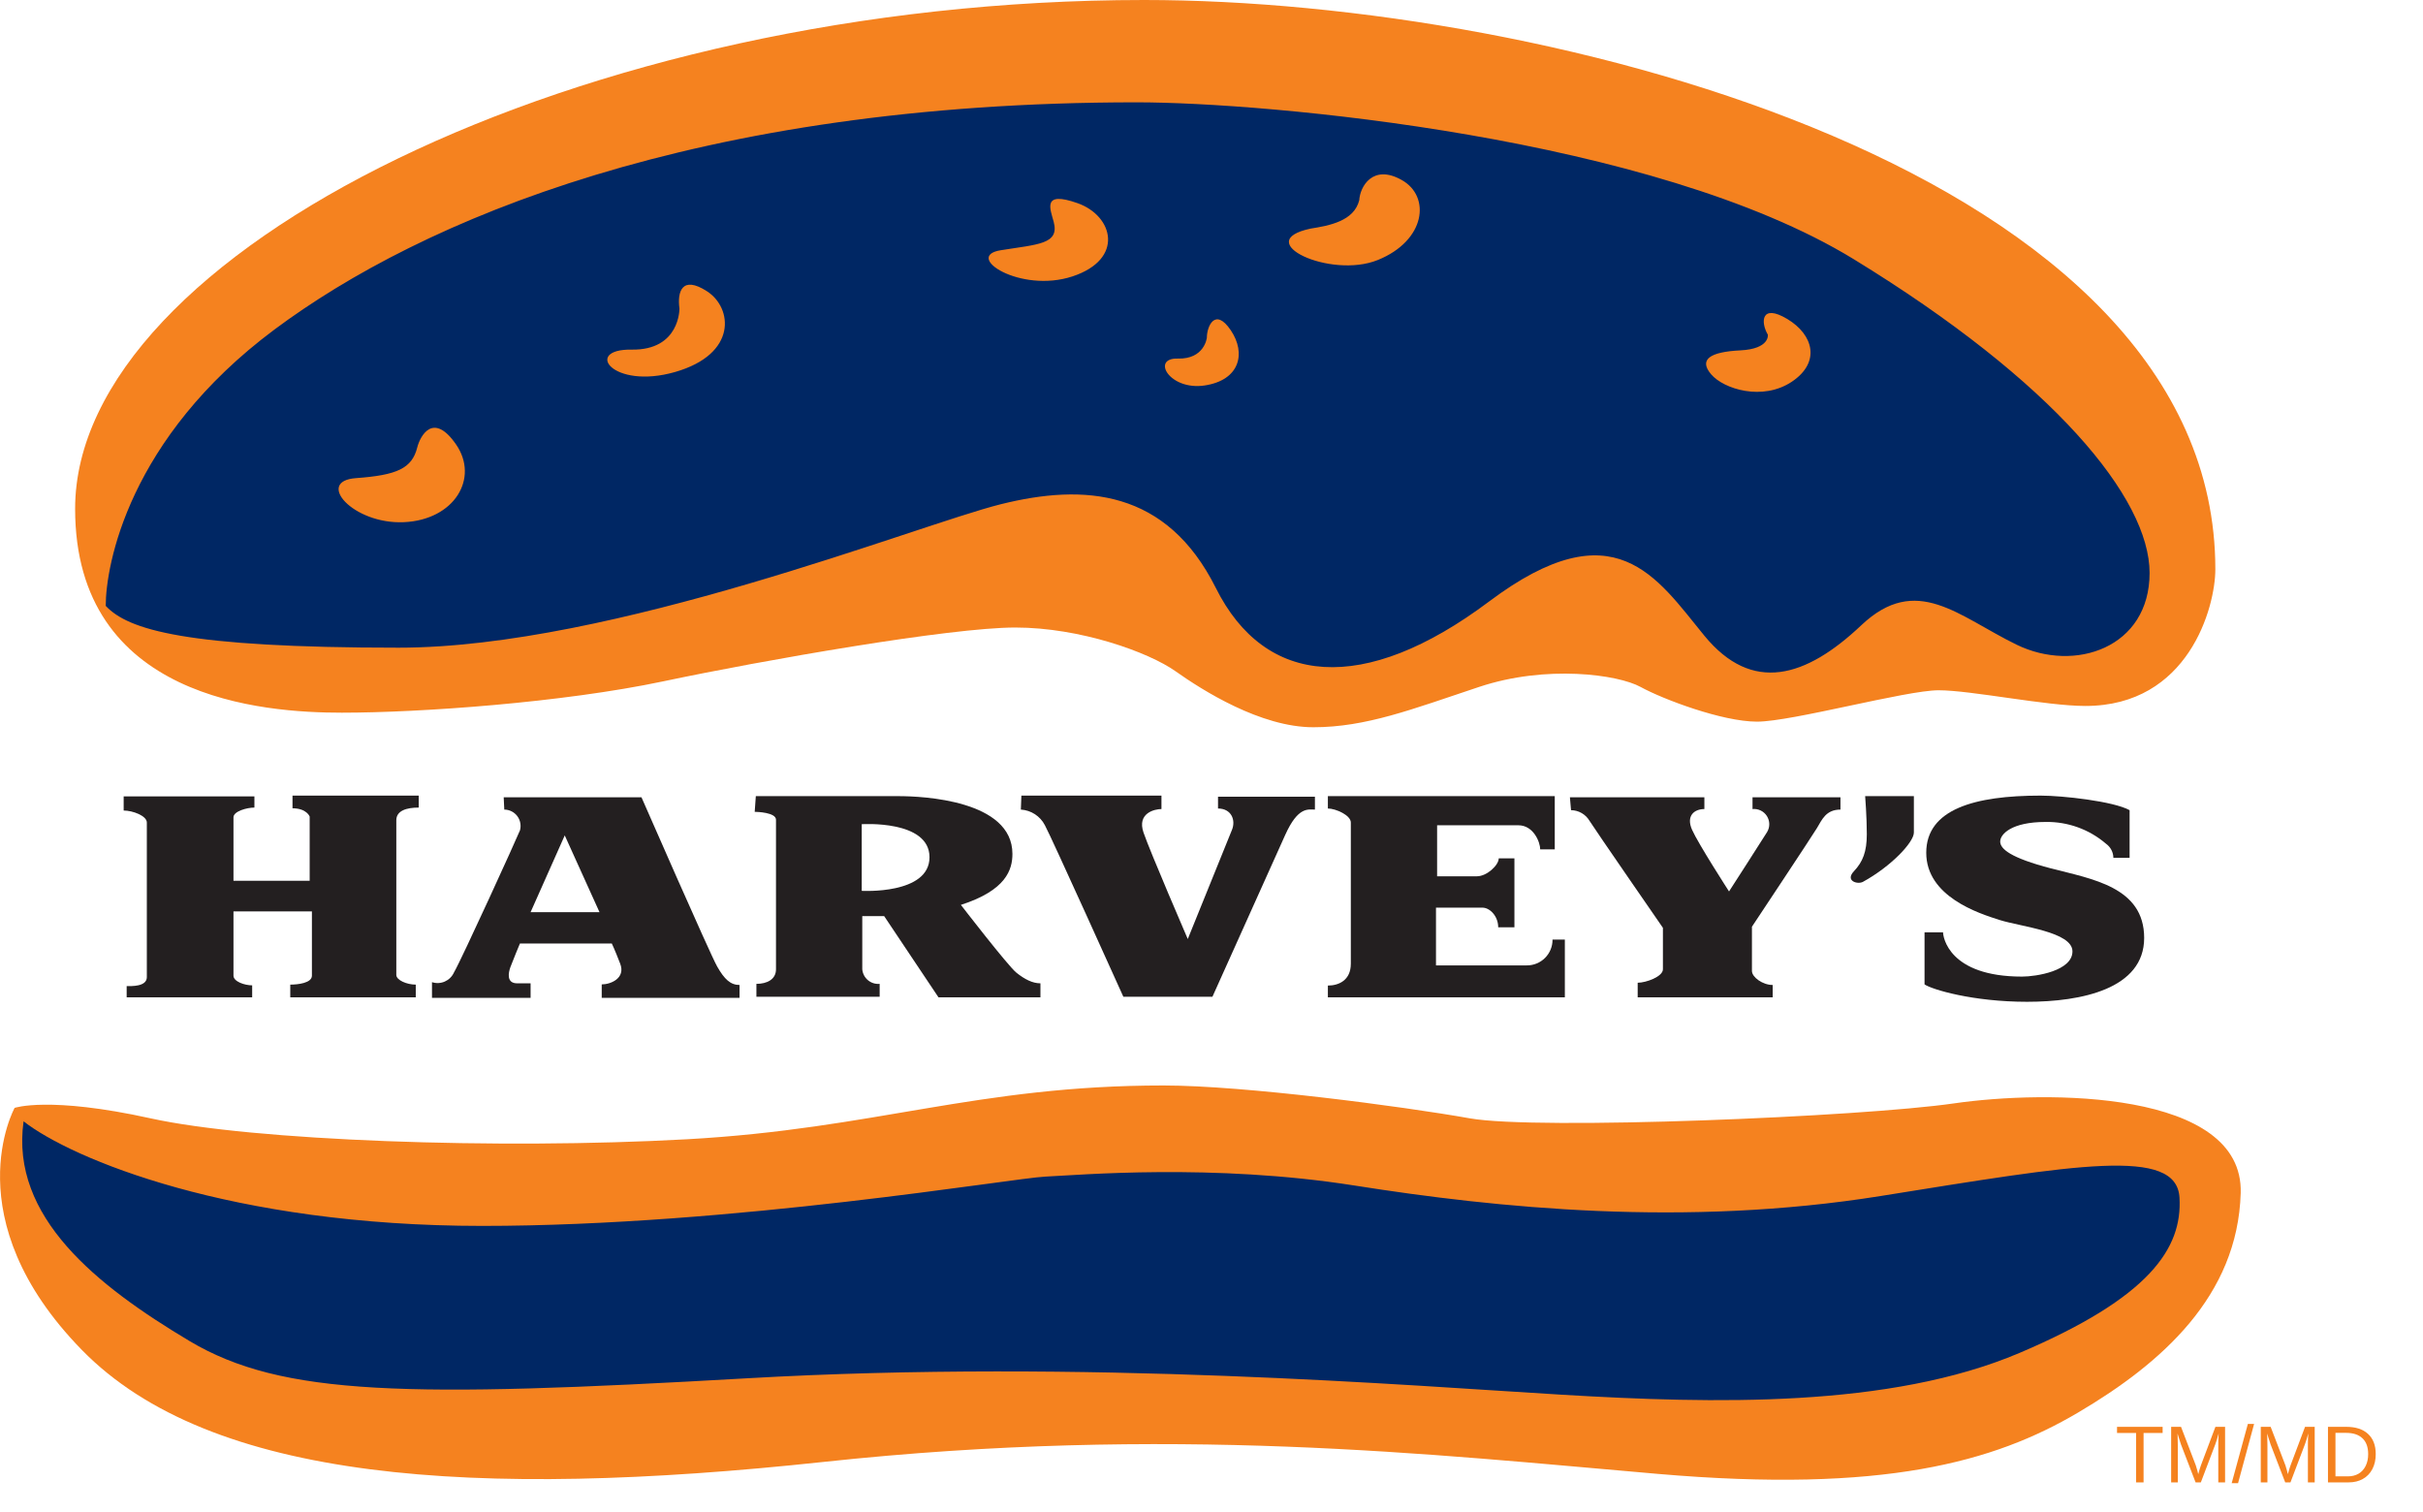
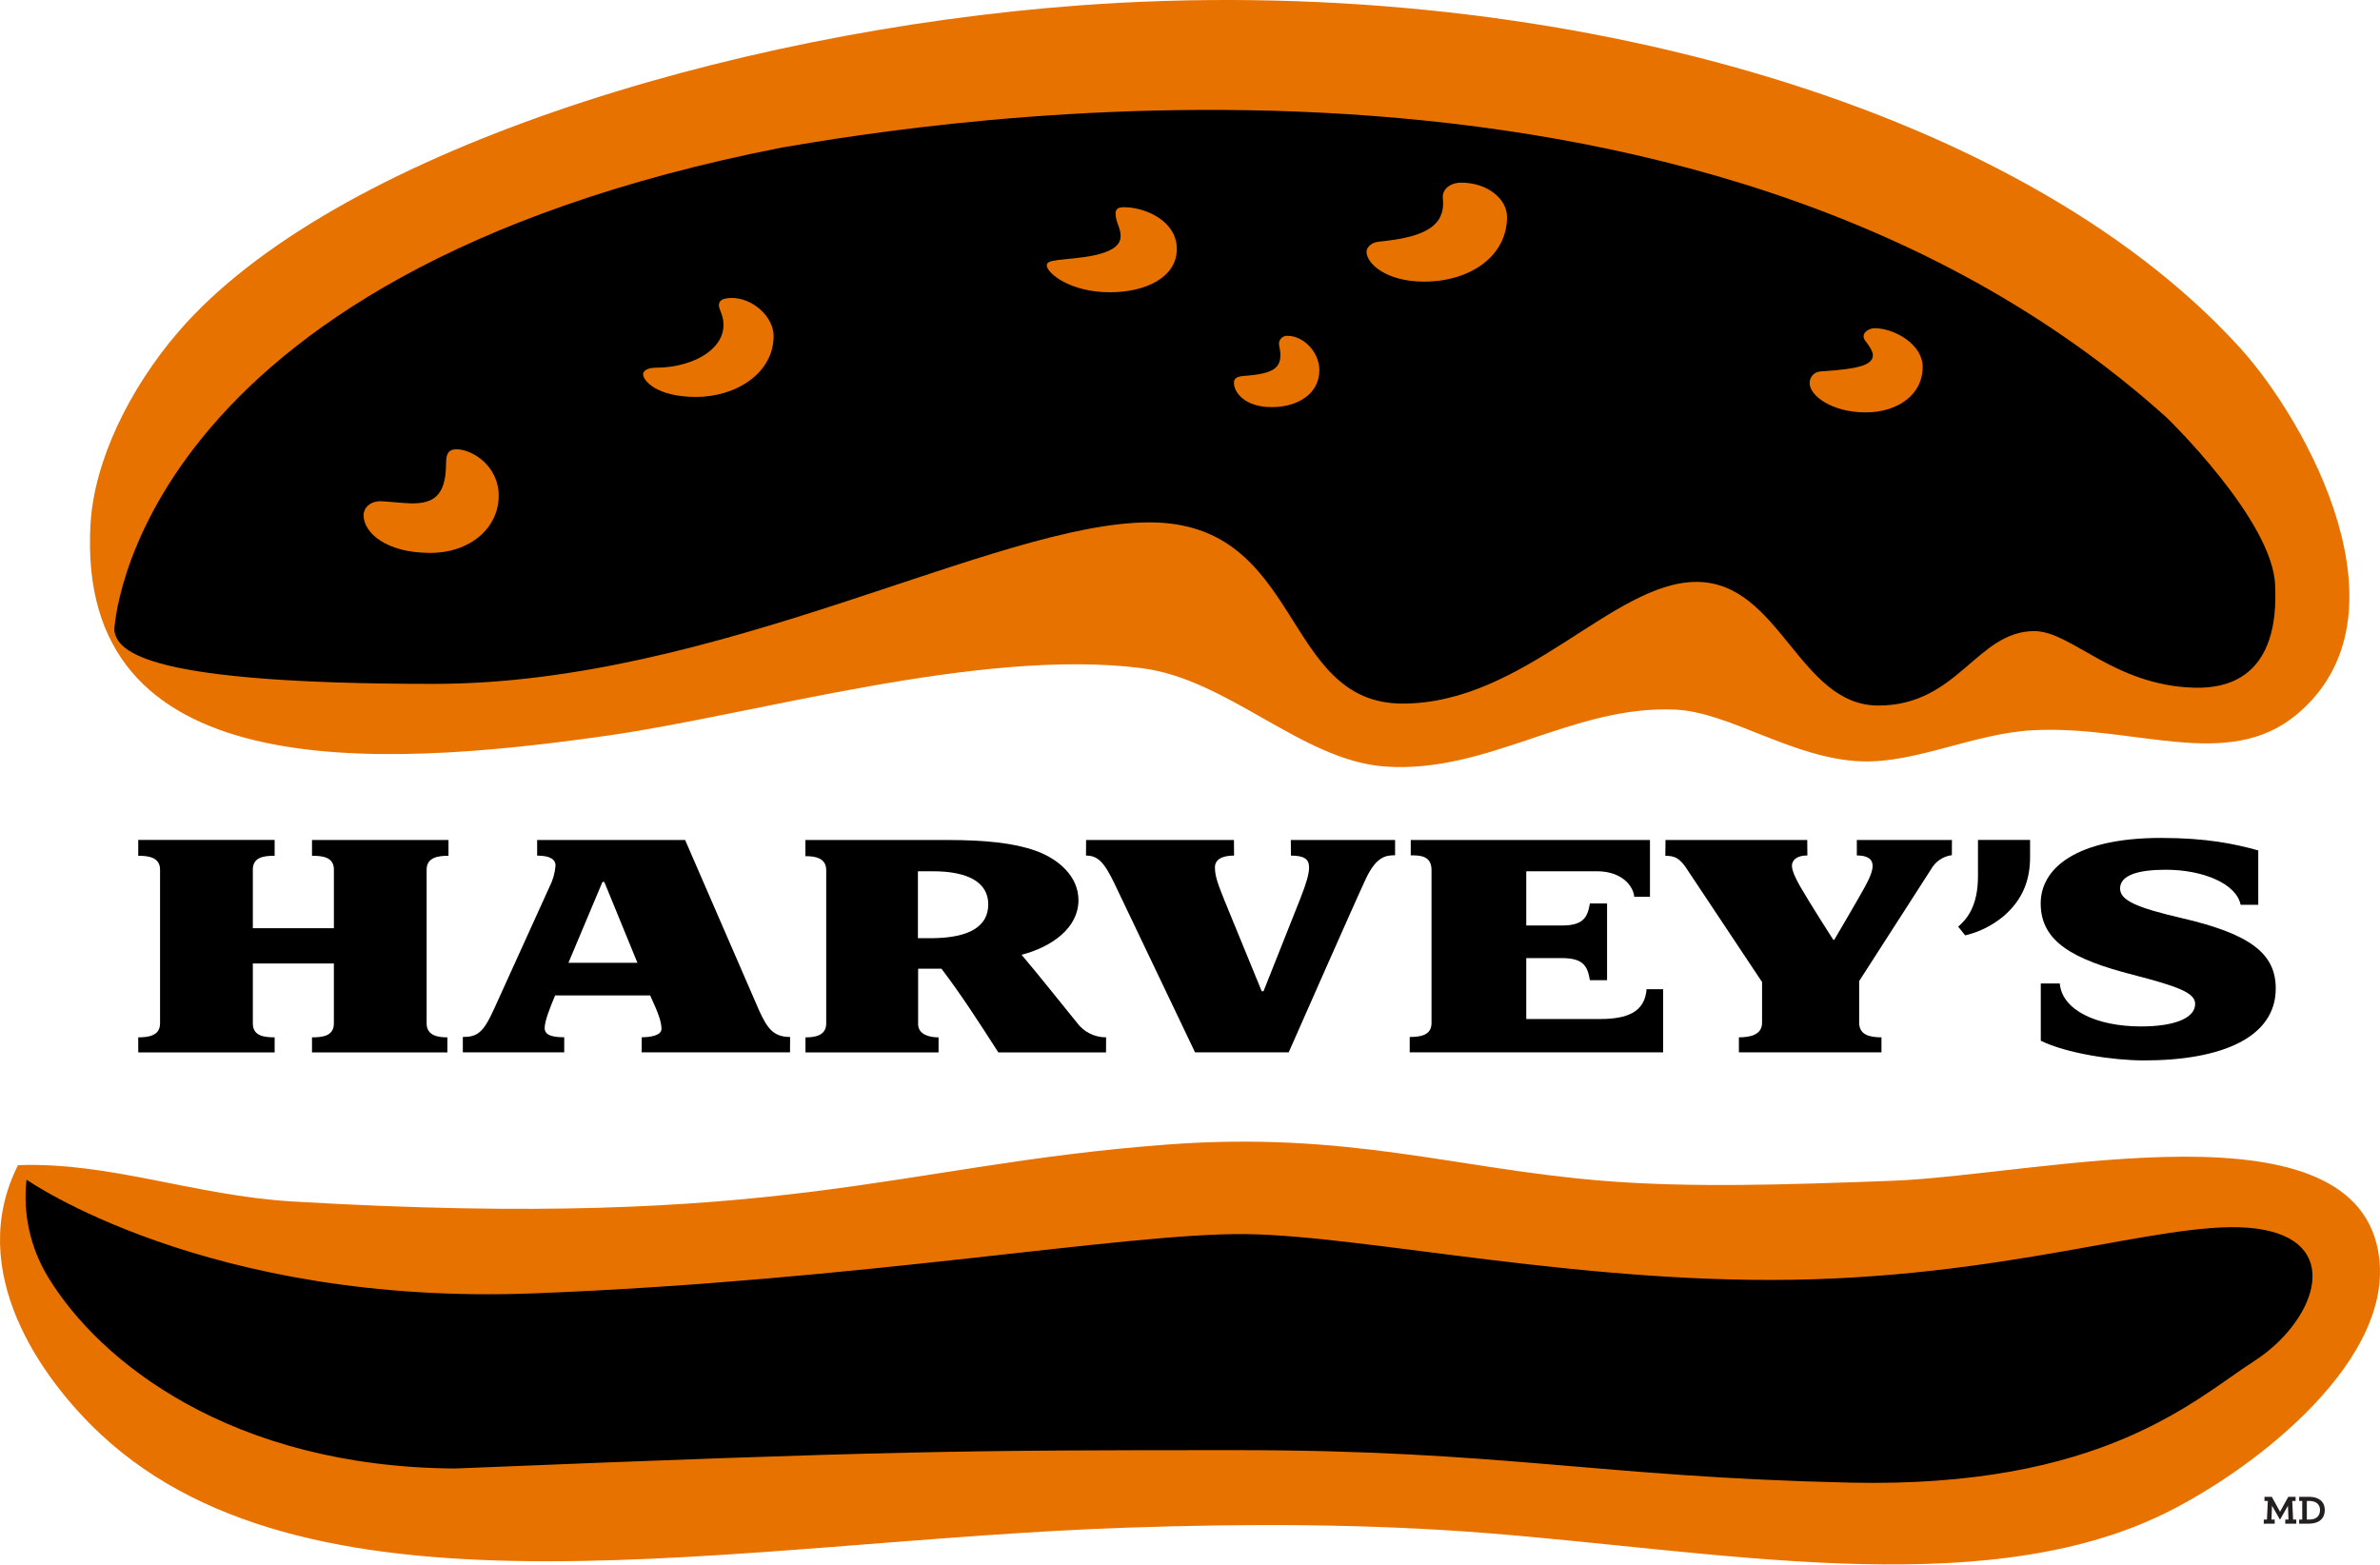
- <svg xmlns="http://www.w3.org/2000/svg" viewBox="0 0 540.59 337.17">
-   <defs>
-     <style>.cls-1,.cls-4{fill:#f5821f;}.cls-2{fill:#002764;}.cls-3{fill:#231f20;}.cls-4{font-size:18px;font-family:ArialMT, Arial;}</style>
-   </defs>
-   <g id="Layer_2" data-name="Layer 2">
-     <g id="skip_logos" data-name="skip logos">
-       <path class="cls-1" d="M255.26,0c91,0,239,38.5,239,127,0,8.5-6,30.5-29,30.5-8.75,0-25.5-3.5-32.75-3.5s-32.75,7-40.5,7-21-5-26-7.75-21-5-36,0-25.25,9-37,9-24.75-8.25-30.75-12.5S241,140,226.51,140s-56,7.25-78.5,12-54.25,7-71.75,7-59.5-3-59.5-45.5C16.76,56.5,129.26,0,255.26,0Z" />
-       <path class="cls-2" d="M413.59,57.83c-44.67-27.33-131-35-160-35-98.33,0-159.67,26.34-192.33,50.67s-37.67,52.67-37.67,61.67c5,5.33,17.67,9.33,65.33,9.33s115.67-27.33,134.34-32,37-3.33,48,18.67,33,24,61,3,37.33-5.34,48,7.66,22.66,9.34,35-2.33,21.66-2,34.66,4.33,29.67.67,29.67-16S458.26,85.17,413.59,57.83ZM90.09,116.5c-11.33.5-19.83-9.17-10.67-9.83s12.5-2.17,13.67-6.84c.61-2.43,3.5-8.16,8.67-.66S101.42,116,90.09,116.5ZM150.59,83c-14,4-20.5-5.17-9.67-5s10.67-9.17,10.67-9.17c-.5-3.66.5-7.5,6.17-3.83S164.59,79,150.59,83Zm88.67-21.33c-11.67,3.83-24.34-4.5-16-5.84s13.16-1.33,11.83-6.33c-.77-2.9-2.67-7,5.33-4.17S250.92,57.83,239.26,61.67ZM268.76,86c-7.84,1.17-12-6.17-6-6s6.5-4.67,6.5-4.67c0-2.5,1.83-6.83,5.33-1.66S276.59,84.83,268.76,86Zm38.66-28c-10.66,4.33-28.5-4.17-15-7,4.17-.67,9.67-1.67,10.84-6.33.16-3,3-8.17,9.5-4.5S318.09,53.67,307.42,58Zm92.34,27.17c-6.5,4.33-15.17,1.66-18-1.67s-.17-5,6.5-5.33,6.16-3.5,6.16-3.5c-1.66-2.84-1.5-7,4.34-3.5S406.26,80.83,399.76,85.17Z" />
-       <path class="cls-1" d="M259.59,242.17c18,0,53.33,4.66,68.33,7.33s87.34-.33,108-3.33,64.67-3,64,20-17.66,38-36.33,49-43.33,18-93.67,13.66-108.66-11-186.33-2.66-136.67,4.33-165.33-25-15-54-15-54,7.66-2.67,30.33,2.33,77.67,7,119.67,4.67S217.92,242.17,259.59,242.17Z" />
-       <path class="cls-2" d="M5.26,250.17c10.66,8.33,46.33,23.33,102.33,23.33s118.33-10.67,125.67-11,37.33-3,69,2,73.66,9.33,117.33,2.33,66-11,66.67.34-6.67,22.33-35.67,34.66-68.33,11.34-102,9.34-106.33-8-182-3.67-103.67,4-124.33-8.33S2.26,271.5,5.26,250.17Z" />
-       <path class="cls-3" d="M27.59,177.67H56.76v2.5c-1.67,0-4.67.83-4.67,2.16V196.5h17V182.17s-.67-1.84-3.83-1.84V177.5H93.42v2.67c-2.66,0-5,.66-5,2.83v34.5c0,1.17,2.34,2.17,4.34,2.17v2.83h-28v-2.83c1.66,0,4.83-.34,4.83-2V203.33H52.09v14.34c0,1.33,2.5,2.16,4.17,2.16v2.67h-28V220c1,0,4.5.17,4.5-2V183.5c0-1.5-3.17-2.67-5.17-2.67Z" />
-       <path class="cls-3" d="M160,215.62c-1.63-2.87-16.88-37.74-16.88-37.74H112.38l.13,2.74a3.65,3.65,0,0,1,3.5,4.63c-.75,1.87-12.88,28.5-14.75,31.75a4,4,0,0,1-4.88,2.12v3.5h22v-3.24h-3c-2.37,0-2-2.26-1.5-3.63S116,210.5,116,210.5h20.5s.62,1.25,1.87,4.5-2.12,4.62-4.12,4.62v3H165v-2.87C163,219.75,161.63,218.5,160,215.62ZM118.38,203.5,126,186.38l7.75,17.12Z" />
-       <path class="cls-3" d="M226.76,217c-1.88-1.5-12.38-15.12-12.38-15.12,10.13-3.26,11.5-7.88,11.5-11.38,0-12-20.12-12.88-25.37-12.88H168.63l-.25,3.5c.5,0,4.75.13,4.75,1.76v33.37c0,2.25-2,3.25-4.37,3.25v2.88h27.5V219.5a3.57,3.57,0,0,1-3.88-3.25V204.38h4.88l12.12,18.12h22.75v-3.12C230.38,219.38,228.63,218.5,226.76,217Zm-34.5-18.25V183.88s15.12-1,15.12,7.37S192.26,198.75,192.26,198.75Z" />
-       <path class="cls-3" d="M227.88,177.5h31.25v3c-1.5,0-5.5.88-4,5.25S265,209.5,265,209.5s9-22.25,9.87-24.38-.12-4.74-3.12-4.74v-2.63h21.62v2.87c-1.5,0-3.75-.74-6.62,5.63s-16.25,36.13-16.25,36.13H250.63s-16.12-35.76-17.5-38.26a6.46,6.46,0,0,0-5.37-3.5Z" />
-       <path class="cls-3" d="M296.26,177.62h50.62V189.5h-3.25c0-1.62-1.5-5.38-4.87-5.38H320.63V195.5h8.88c2.25,0,4.87-2.5,4.87-4h3.5v15.38h-3.62c0-2.5-1.88-4.38-3.5-4.38H320.38v12.88h20.25a5.7,5.7,0,0,0,5.75-5.76h2.75V222.5H296.26v-2.62c2.37,0,5.12-1.13,5.12-4.88V183.5c0-1.62-3.37-3.12-5.12-3.12Z" />
-       <path class="cls-3" d="M416.13,177.62H427v8.13c0,2.13-5,7.5-11.38,11-1.25.63-4-.25-2-2.37s2.88-4.38,2.88-8.26S416.13,177.62,416.13,177.62Z" />
-       <path class="cls-3" d="M350.26,177.88h30v2.62c-2.25,0-4.13,1.5-2.75,4.62s8.25,13.76,8.25,13.76,7.5-11.63,8.5-13.26A3.4,3.4,0,0,0,391,180.5v-2.62h19.62v2.74c-3.25,0-4.12,2.26-5.25,4.13s-14.5,22-14.5,22v9.87c0,1.38,2.38,3.13,4.63,3.13v2.75H365.38v-3.25c1.88,0,5.63-1.37,5.63-3V207s-15.38-22.25-16.38-23.88a4.85,4.85,0,0,0-4.12-2.37Z" />
-       <path class="cls-3" d="M455.26,177.5c4.87,0,16.25,1.25,19.87,3.25v10.63h-3.62a3.9,3.9,0,0,0-1.63-3.13,20.15,20.15,0,0,0-13.5-4.87c-7.62,0-10.12,2.74-10.12,4.37s2.25,3.63,11.37,6,20.75,4.13,20.75,15.5-14,14.25-26.12,14.25-21.25-2.75-22.88-3.88V208h4.13c0,1,1.25,9.88,17.62,9.88,3.13,0,11.25-1.26,11.25-5.63s-11.5-5.5-16.25-7-16.37-5.25-16.37-15S440.63,177.5,455.26,177.5Z" />
-       <text class="cls-4" transform="translate(471.92 330.72)">TM/MD</text>
+ <svg xmlns="http://www.w3.org/2000/svg" width="699.67" height="459.941" viewBox="0 0 699.67 459.941">
+   <g>
+     <path d="M317.352,1.585C453.6-8.476,592.513,29.869,658.337,102.062c20.02,21.955,51.542,79.2,16.756,108.066-20.3,16.849-47.679,2.924-77.632,4.566-17.164.95-34.4,9.739-50.242,9.14-20.186-.747-38.739-14.512-54.793-15.213-30.273-1.342-55.062,18.891-85.245,16.733-24.381-1.734-46.107-25.691-71.552-28.92-47.5-6.026-113.445,13.577-156.8,19.8-69.531,9.956-156.892,14.617-152.2-62.425,1.1-18.206,11.279-39.377,25.857-56.314C97.5,45.266,213.73,9.246,317.352,1.585" fill="#e87200" fill-rule="evenodd" />
+     <path d="M33.6,185.215S37.588,81.155,229.879,43.366c39.705-6.694,267.877-45.916,407.074,79.405,0,0,31.407,30.32,31.892,49.459.382,8.748.051,30.589-23.757,29.951-23.807-.656-36.176-16.641-47.028-16.641-16.934,0-22.456,21.885-45.855,21.885s-28.933-36.348-53.48-36.348-50.611,35.775-86.405,35.775c-35.769,0-29.1-53.274-74.393-53.274s-126.64,47.481-210.379,47.481c-83.715,0-93.2-9.156-93.948-15.844" fill-rule="evenodd" />
+     <path d="M134.207,132.089c4.591,0,12.4,4.832,12.4,13.641,0,9.512-8.41,16.816-20.119,16.816-13.1,0-19.605-5.981-19.605-11.075,0-2.078,1.8-4.122,5.043-4.122,1.164,0,7.049.641,9.114.641,5.853.016,10.09-1.712,10.09-11.731,0-2.774.64-4.17,3.073-4.17" fill="#e87200" />
+     <path d="M215.145,87.6c6.27,0,12.283,5.652,12.283,11.164,0,10.893-10.96,17.932-22.826,17.932-11.7,0-15.553-4.912-15.553-6.631,0-.924,1.077-1.96,3.784-1.96,11.974,0,23.185-6.871,18.945-16.695-1.116-2.576-.048-3.81,3.367-3.81" fill="#e87200" />
+     <path d="M429.56,53.7c7.868,0,13.478,4.9,13.478,10.064,0,11.6-10.89,19.038-24.432,19.038-10.953,0-16.883-5.218-16.883-8.817,0-.826.906-2.637,3.583-2.923,11.056-1.183,19.906-3.351,18.86-12.8-.267-2.451,1.99-4.565,5.394-4.565" fill="#e87200" />
+     <path d="M330.423,60.915c6.232,0,15.538,4.008,15.538,12.274,0,8.423-9.274,12.736-19.632,12.736-11.888,0-18.6-5.7-18.6-7.9,0-.931.957-1.247,3-1.543,4.807-.686,18.458-.893,18.7-6.829.118-2.687-1.463-4.115-1.463-6.917,0-1.524,1.109-1.818,2.455-1.818" fill="#e87200" />
+     <path d="M551.057,96.486c5.816,0,14.168,4.724,14.168,11.355,0,8.486-7.728,13.4-16.743,13.4-10.049,0-16.488-4.957-16.488-8.588a3.391,3.391,0,0,1,3.366-3.462c11.183-.727,15.251-1.846,15.238-4.865-.037-1.18-1.581-3.341-2.218-4.1-1.671-2.133.969-3.733,2.677-3.733" fill="#e87200" />
+     <path d="M378.554,98.73c4.577,0,9.308,4.728,9.308,10.093,0,7.058-6.477,10.871-14.013,10.871-8.009,0-11.1-4.434-11.1-7.119,0-1.338.829-1.883,2.923-2.052,9.118-.686,11.808-2.363,10.38-8.9a2.357,2.357,0,0,1,2.5-2.895" fill="#e87200" />
+     <path d="M131.845,246.949v4.645c-2.885,0-6.424.389-6.424,4.083v45.2c0,3.694,3.539,4.1,6.1,4.1v4.424h-39.8v-4.424c3.159,0,6.433-.4,6.433-4.1V283.266H74.329v17.607c0,3.694,3.257,4.1,6.41,4.1v4.424h-40.1v-4.424c2.876,0,6.414-.4,6.414-4.1v-45.2c0-3.694-3.538-4.083-6.414-4.083v-4.645h40.1v4.645c-3.153,0-6.41.389-6.41,4.083v17.212H98.158V255.677c0-3.694-3.274-4.083-6.433-4.083v-4.645Z" />
+     <path d="M223.21,297.177l-21.8-50.228h-43.5v4.6c4.231,0,5.407,1.365,5.407,2.936a16.775,16.775,0,0,1-1.833,6.367l-16.214,35.723c-3.178,7.029-4.925,8.289-9.207,8.289v4.529h29.808V304.95c-2.66-.022-5.761-.281-5.752-2.707.007-2.049,1.572-6.025,3.08-9.592h27.936c2.655,5.7,3.325,7.976,3.325,9.838,0,2.04-3.583,2.461-5.8,2.461l-.039,4.443h43.631l.018-4.529c-4.969,0-6.707-2.621-9.063-7.687m-45.552-37.888,9.736,23.772H167.106l10-23.772Z" />
+     <path d="M362.751,246.949l.038,4.584c-3.662,0-5.626,1.234-5.626,3.491,0,2.716,1.045,5.237,2.738,9.535l11.014,26.849h.536s8.952-22.5,10.788-27.155,2.6-7.329,2.6-9.277c0-2.448-1.53-3.433-5.33-3.433l-.038-4.594h30.655v4.495c-2.627,0-5.483.283-8.608,6.937-3.009,6.382-22.672,51.012-22.672,51.012H351.323s-20.368-42.637-23.543-49.316c-3.178-6.717-5.1-8.544-8.522-8.544l.036-4.584Z" />
+     <path d="M472.444,288.166h-5.05c-.688-4.043-1.823-6.491-8.263-6.491H448.687v17.913h21.627c8.11,0,13.223-2.047,13.747-8.77h4.871v18.575H414.424v-4.529c2.9,0,6.414-.376,6.414-4.078V255.8c0-4.333-3.519-4.333-6.108-4.333v-4.514h70.325v16.7h-4.628c-.205-2.978-3.444-7.508-10.992-7.508H448.687v15.946h10.444c6.44,0,7.575-2.442,8.263-6.478h5.05Z" />
+     <path d="M531.293,246.949l.038,4.549c-3.43,0-4.616,1.664-4.54,3.131.052.972.5,2.608,2.448,6.025,2.564,4.5,9.717,15.662,9.717,15.662h.268s6.848-11.639,8.977-15.512c1.773-3.208,2.282-4.989,2.309-6.163.051-1.913-1.263-3.143-4.642-3.143v-4.549h27.964l-.026,4.46a8.206,8.206,0,0,0-6.133,4.182L546.556,288.43v12.248c0,3.6,3.137,4.291,6.555,4.291v4.424H511.2v-4.424c3.277,0,6.809-.695,6.809-4.291V288.714l-21.576-32.431c-2.588-4.2-4.182-4.674-6.86-4.674l.051-4.66Z" />
+     <path d="M575.668,272.433c2.193-1.922,5.866-5.623,5.815-14.98V246.936H596.8V252c0,6.437-1.939,12.424-8,17.528A27.617,27.617,0,0,1,577.721,275Z" />
+     <path d="M599.947,289.15h5.586c.675,7.888,10.928,12.618,23.883,12.618,9.437,0,15.914-2.273,15.914-6.643,0-3.227-4.973-5.105-18.26-8.537-17.508-4.511-27.148-9.651-27.148-20.993,0-10.166,10.176-19.249,35.373-19.249,13.338,0,21.614,1.734,28.589,3.676v15.991h-5.19c-1.186-6.121-10.864-10.313-22.022-10.313-7.893,0-13.415,1.527-13.415,5.515,0,3.49,4.9,5.633,18.12,8.7,20.148,4.67,27.646,10.408,27.646,20.7,0,14.167-15.43,21.145-38.753,21.145-9.015,0-22.659-2.047-30.323-5.786Z" />
+     <path d="M276.773,284.8c5.659,7.447,10.919,15.541,16.708,24.6h31.666l.025-4.427a10.6,10.6,0,0,1-8.6-4.339c-5.279-6.488-11.135-13.9-16.249-19.928,9.095-2.384,16.721-8,16.721-16.057,0-6.94-5.767-12.149-12.783-14.6-6.268-2.209-14.732-3.092-25.57-3.092H236.774v4.75c2.586,0,6.115.389,6.115,4.1v45.077c0,3.694-3.529,4.1-6.095,4.1v4.424h39.125v-4.424c-2.614,0-5.757-.775-6.009-3.609V284.8Zm-2.537-28.65c10.523,0,16.29,3.357,16.29,9.733,0,6.538-5.649,9.78-16.236,9.94h-4.44V256.146Z" />
+     <path d="M5.3,342.554c27.059-1,51.883,8.965,80.68,10.673,145.129,8.6,176.715-10.73,257.264-16.743,53.008-3.965,84.389,7.09,127.847,10.655,25.669,2.1,53.953,1.173,85.258,0,42.921-1.607,137.551-24.879,143.1,22.837,3.71,31.982-40.041,64.377-65.455,76.1-53.608,24.745-129.3,9.889-197.892,4.572-34.021-2.64-68.6-2.78-105.036-1.517-114.4,3.94-238.231,31.528-301.416-27.429C12.078,405.318-10.393,373.623,5.3,342.554" fill="#e87200" fill-rule="evenodd" />
+     <path d="M14.15,375.485c15,24.732,53.682,55.821,119.6,56.248,128.53-5.248,151.113-5.4,229.58-5.4s106.275,7.886,180.592,9.557c74.3,1.651,101.286-24.5,118.73-35.718,17.432-11.2,26.562-34.034,2.907-38.605S599.119,374.019,533.116,376.1s-131.6-12.873-166.893-13.281-112.916,13.7-209.239,17.419C60.675,384,7.8,346.813,7.8,346.813a45.354,45.354,0,0,0,6.347,28.672" fill-rule="evenodd" />
+     <g>
+       <path d="M665.5,446.738h.936l.252-5.469h-.984v-1.211h2.158l2.423,4.389,2.423-4.389h2.147v1.211h-.984l.252,5.469h.936v1.211h-3.239v-1.211h.948l-.156-4.066-2.255,3.958h-.179l-2.255-3.958-.156,4.066h.947v1.211H665.5Z" fill="#231f20" />
+       <path d="M675.907,446.738h.9v-5.469h-.9v-1.211h2.987c2.854,0,4.546,1.487,4.546,3.874,0,2.41-1.6,4.017-4.69,4.017h-2.843Zm3.035,0c2.039,0,3.094-1.1,3.094-2.794,0-1.727-1.223-2.675-3.19-2.675h-.684v5.469Z" fill="#231f20" />
    </g>
  </g>
</svg>
